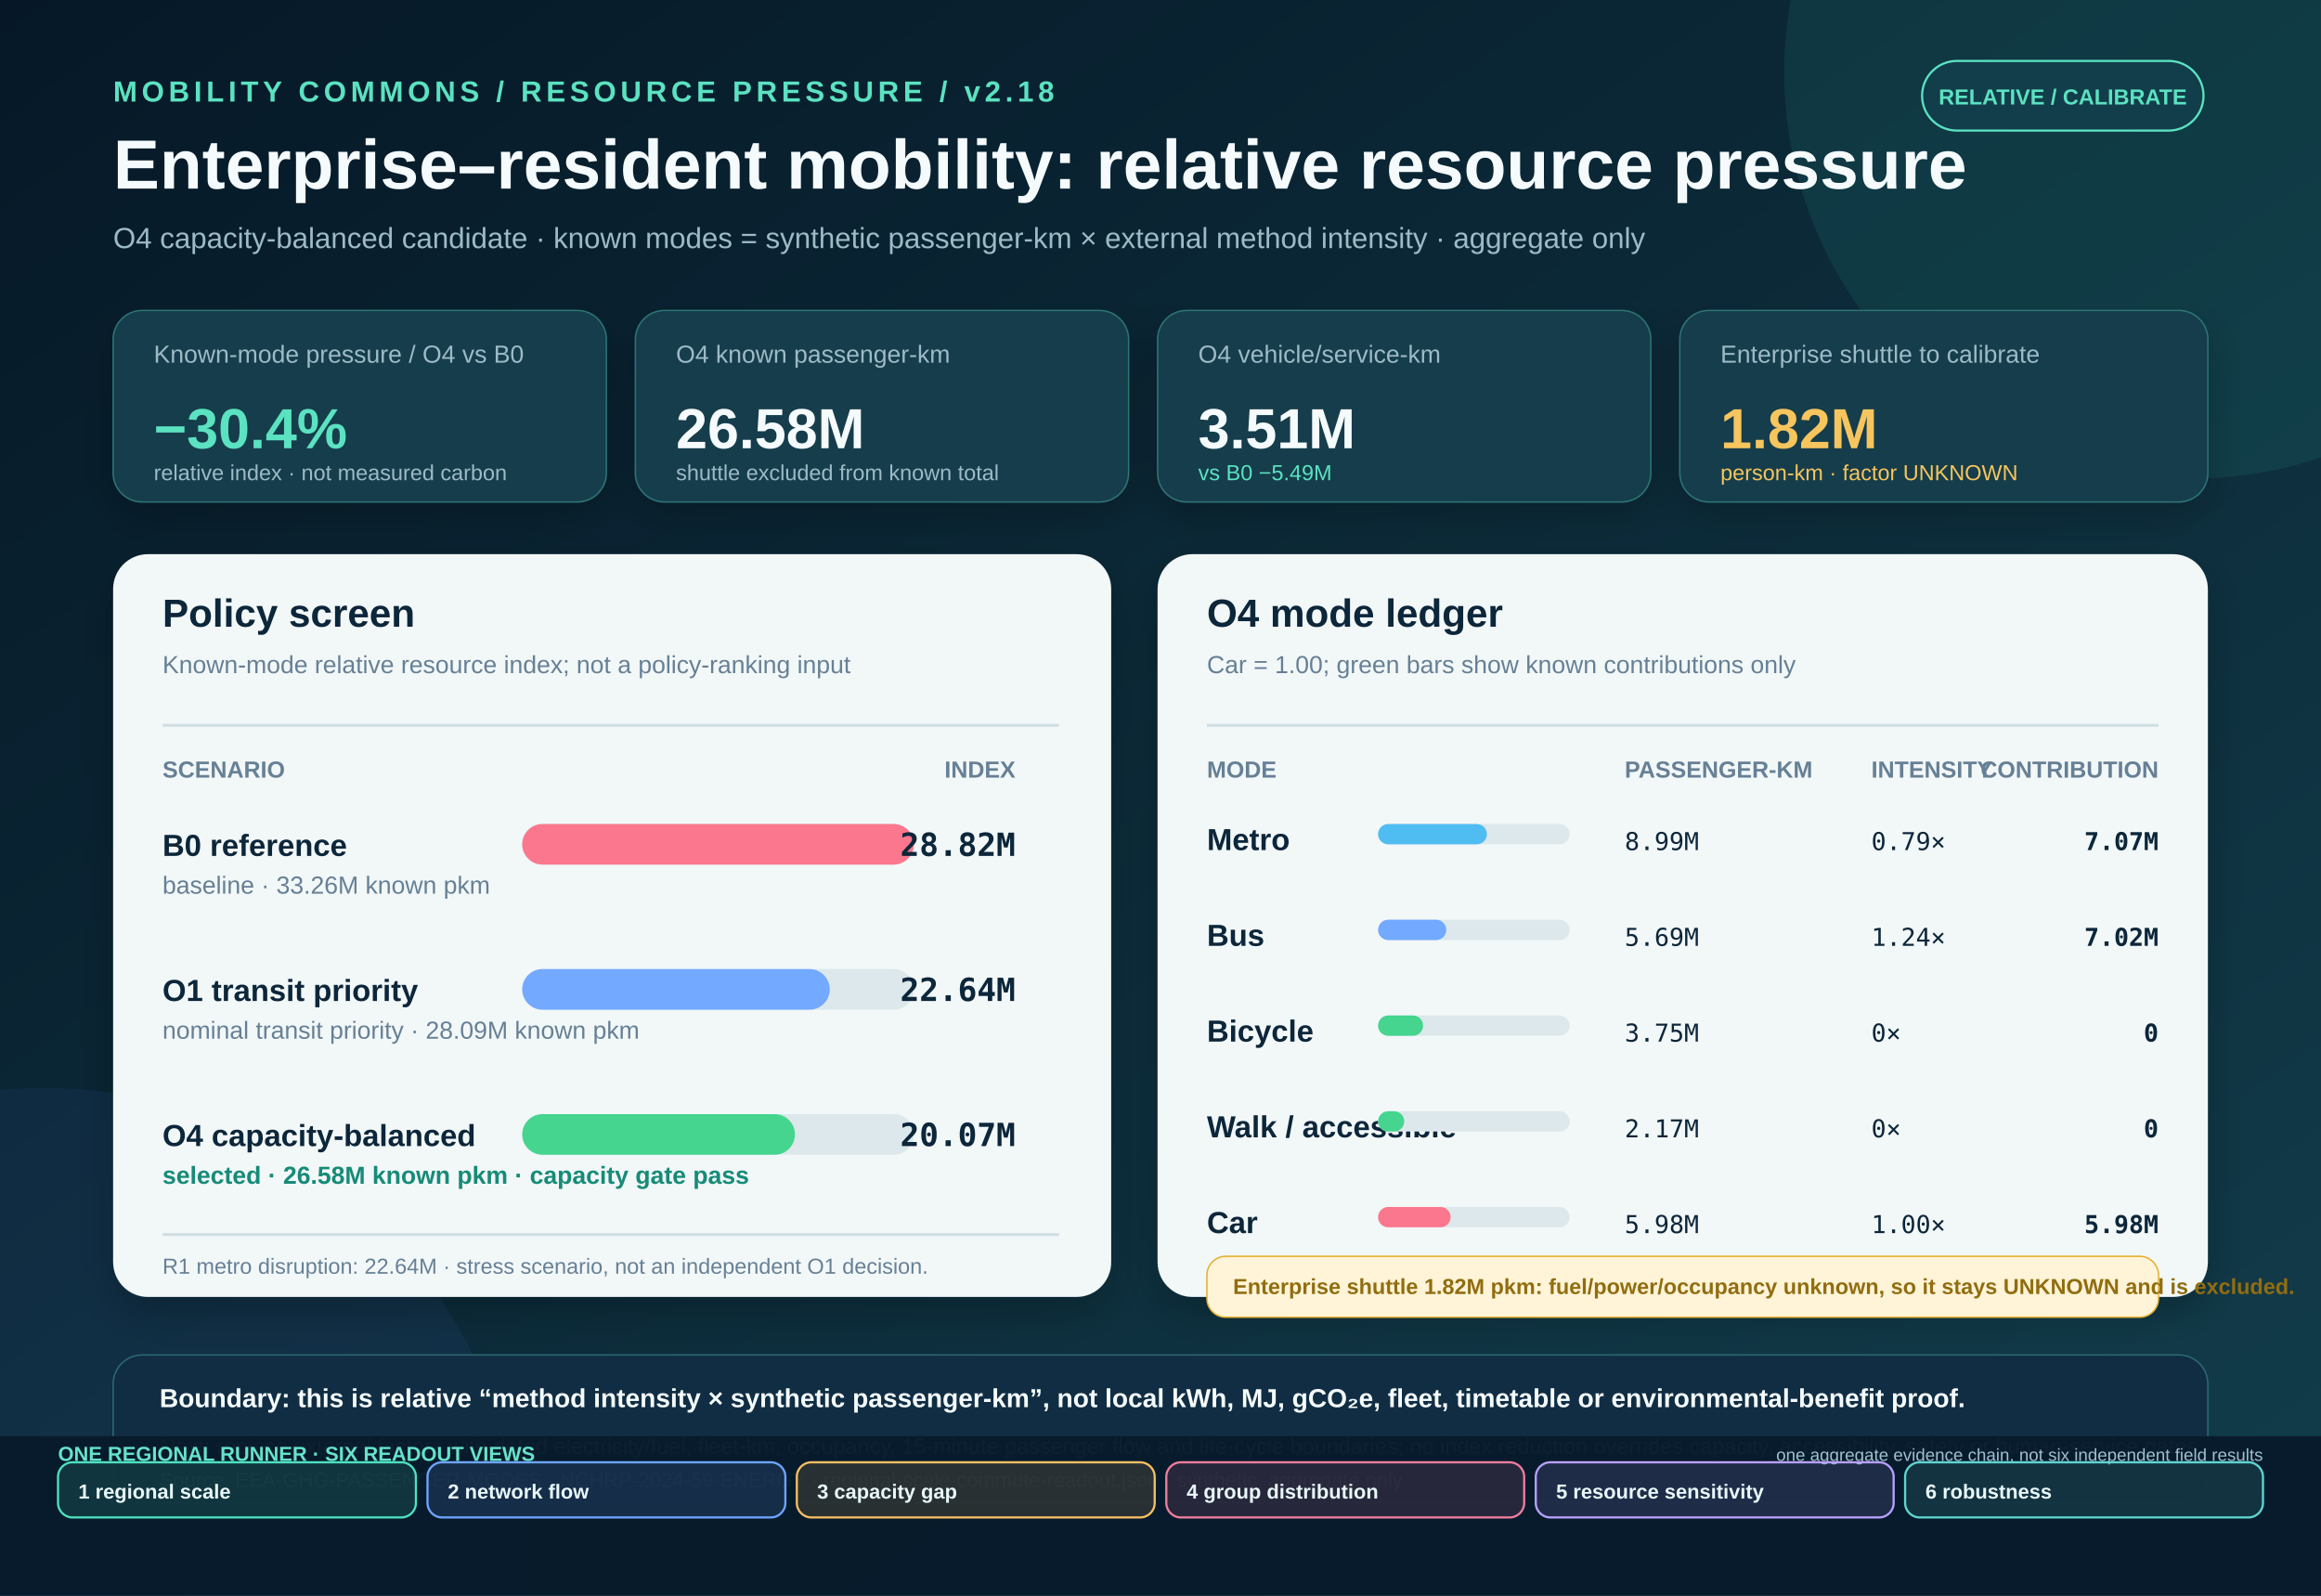
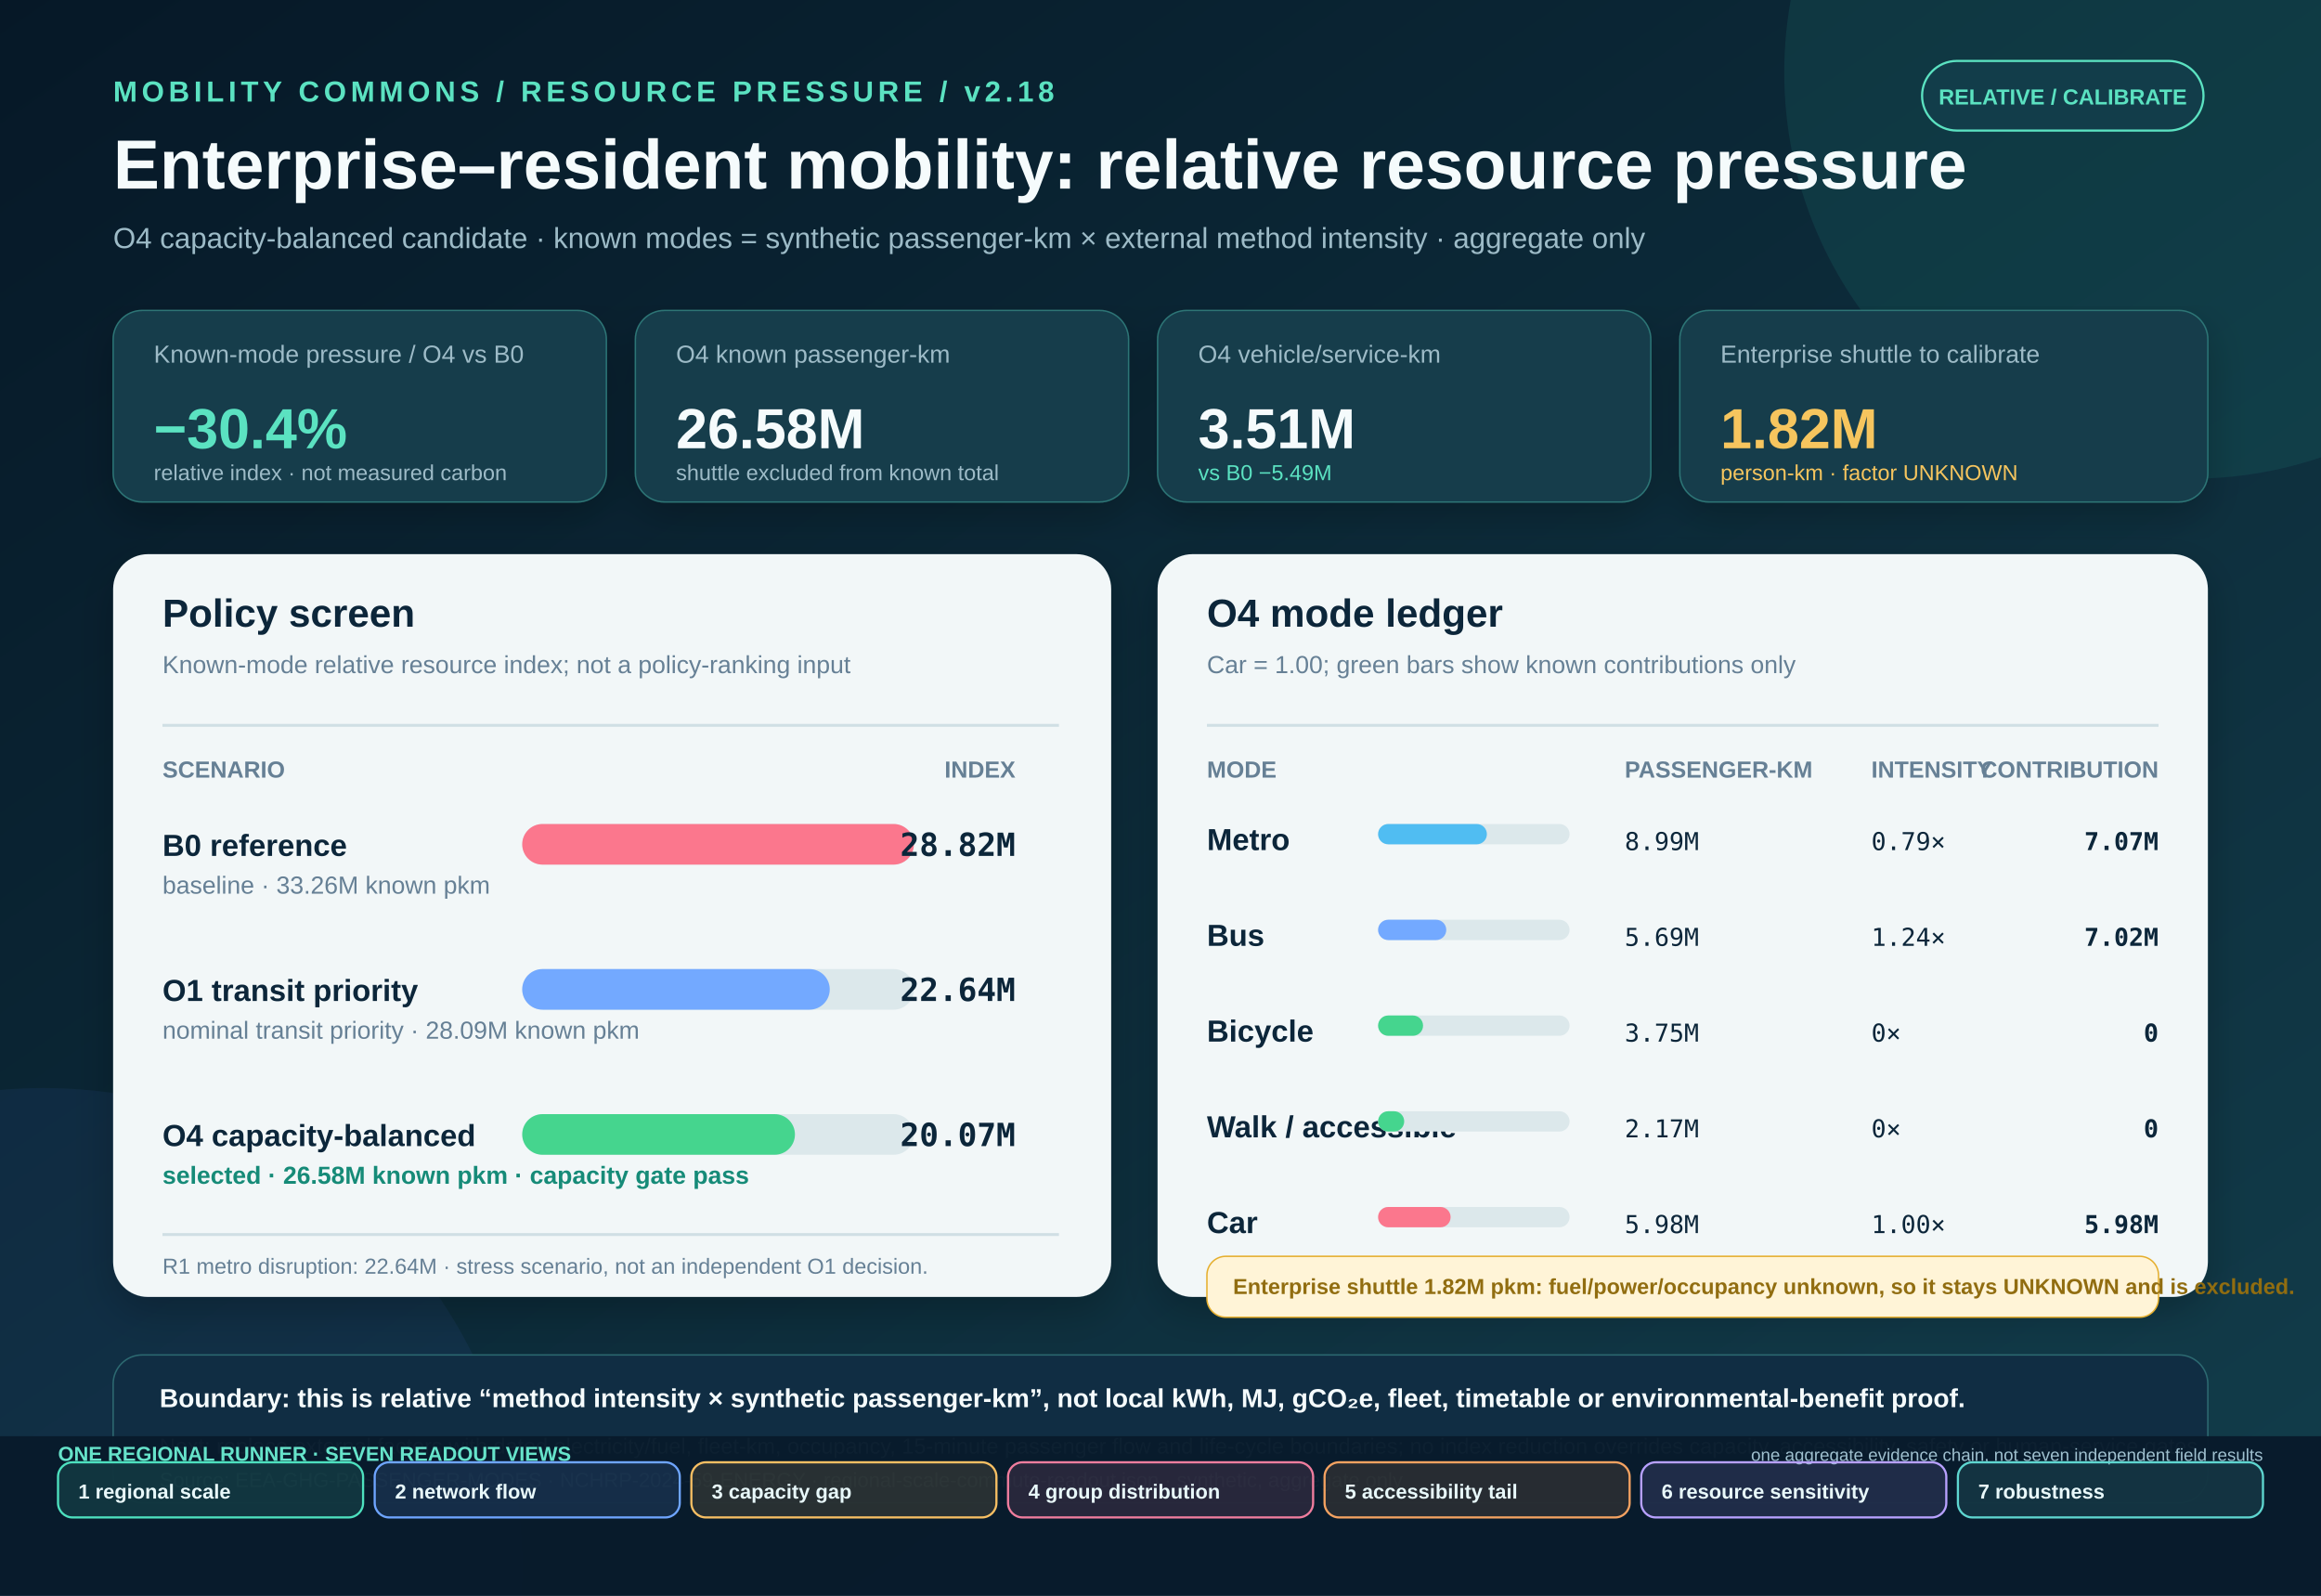
<svg xmlns="http://www.w3.org/2000/svg" width="1600" height="1100" viewBox="0 0 1600 1100" role="img" aria-labelledby="title desc">
  <defs>
    <linearGradient id="bg" x1="0" y1="0" x2="1" y2="1">
      <stop offset="0" stop-color="#061827" />
      <stop offset="1" stop-color="#123d4b" />
    </linearGradient>
    <filter id="shadow" x="-10%" y="-10%" width="120%" height="130%">
      <feDropShadow dx="0" dy="10" stdDeviation="14" flood-color="#000" flood-opacity=".22" />
    </filter>
    <style>
      .sans{font-family:Arial,Helvetica,sans-serif}.mono{font-family:SFMono-Regular,Menlo,monospace}
      .white{fill:#f5fbfc}.muted{fill:#9dbbc7}.teal{fill:#5be2c1}.ink{fill:#0c263a}.blue{fill:#50bdf2}.blue2{fill:#73a9ff}.green{fill:#45d58e}.amber{fill:#f6c55e}.coral{fill:#fb778d}.violet{fill:#b68cff}
      .title{font-size:48px;font-weight:800}.h2{font-size:27px;font-weight:800}.label{font-size:21px;font-weight:700}.small{font-size:17px}.tiny{font-size:15px}.value{font-size:39px;font-weight:800}
    </style>
  </defs>
  <rect width="1600" height="1100" fill="url(#bg)" />
  <circle cx="1510" cy="50" r="280" fill="#1a716f" opacity=".22" />
  <circle cx="30" cy="1080" r="330" fill="#27477d" opacity=".18" />
  <text x="78" y="70" class="sans teal" font-size="20" font-weight="800" letter-spacing="3">MOBILITY COMMONS / RESOURCE PRESSURE / v2.18</text>
  <text x="78" y="130" class="sans white title">Enterprise–resident mobility: relative resource pressure</text>
  <text x="78" y="171" class="sans muted" font-size="20">O4 capacity-balanced candidate · known modes = synthetic passenger-km × external method intensity · aggregate only</text>
  <rect x="1325" y="42" width="194" height="48" rx="24" fill="#123d4a" stroke="#5be2c1" stroke-width="1.5" />
  <text x="1422" y="72" text-anchor="middle" class="sans teal" font-size="15" font-weight="800">RELATIVE / CALIBRATE</text>
  <g filter="url(#shadow)">
    <rect x="78" y="214" width="340" height="132" rx="20" fill="#153c4b" stroke="#2d7475" />
    <rect x="438" y="214" width="340" height="132" rx="20" fill="#153c4b" stroke="#2d7475" />
    <rect x="798" y="214" width="340" height="132" rx="20" fill="#153c4b" stroke="#2d7475" />
    <rect x="1158" y="214" width="364" height="132" rx="20" fill="#153c4b" stroke="#2d7475" />
  </g>
  <text x="106" y="250" class="sans muted small">Known-mode pressure / O4 vs B0</text>
  <text x="106" y="309" class="sans teal value">−30.4%</text>
  <text x="106" y="331" class="sans muted tiny">relative index · not measured carbon</text>
  <text x="466" y="250" class="sans muted small">O4 known passenger-km</text>
  <text x="466" y="309" class="sans white value">26.58M</text>
  <text x="466" y="331" class="sans muted tiny">shuttle excluded from known total</text>
  <text x="826" y="250" class="sans muted small">O4 vehicle/service-km</text>
  <text x="826" y="309" class="sans white value">3.51M</text>
  <text x="826" y="331" class="sans teal tiny">vs B0 −5.49M</text>
  <text x="1186" y="250" class="sans muted small">Enterprise shuttle to calibrate</text>
  <text x="1186" y="309" class="sans amber value">1.82M</text>
  <text x="1186" y="331" class="sans amber tiny">person-km · factor UNKNOWN</text>
  <rect x="78" y="382" width="688" height="512" rx="24" fill="#f2f7f8" filter="url(#shadow)" />
  <text x="112" y="432" class="sans ink h2">Policy screen</text>
  <text x="112" y="464" class="sans" fill="#668095" font-size="17">Known-mode relative resource index; not a policy-ranking input</text>
  <line x1="112" y1="500" x2="730" y2="500" stroke="#d0dfe4" stroke-width="2" />
  <text x="112" y="536" class="sans" fill="#668095" font-size="16" font-weight="700">SCENARIO</text>
  <text x="700" y="536" text-anchor="end" class="sans" fill="#668095" font-size="16" font-weight="700">INDEX</text>
  <g class="sans">
    <text x="112" y="590" class="ink label">B0 reference</text>
    <text x="112" y="616" fill="#668095" class="small">baseline · 33.26M known pkm</text>
    <rect x="360" y="568" width="270" height="28" rx="14" fill="#dce8eb" />
    <rect x="360" y="568" width="270" height="28" rx="14" fill="#fb778d" />
    <text x="700" y="590" text-anchor="end" class="mono ink" font-size="22" font-weight="800">28.82M</text>
    <text x="112" y="690" class="ink label">O1 transit priority</text>
    <text x="112" y="716" fill="#668095" class="small">nominal transit priority · 28.09M known pkm</text>
    <rect x="360" y="668" width="270" height="28" rx="14" fill="#dce8eb" />
    <rect x="360" y="668" width="212" height="28" rx="14" fill="#73a9ff" />
    <text x="700" y="690" text-anchor="end" class="mono ink" font-size="22" font-weight="800">22.64M</text>
    <text x="112" y="790" class="ink label">O4 capacity-balanced</text>
    <text x="112" y="816" fill="#168b78" class="small" font-weight="700">selected · 26.58M known pkm · capacity gate pass</text>
    <rect x="360" y="768" width="270" height="28" rx="14" fill="#dce8eb" />
    <rect x="360" y="768" width="188" height="28" rx="14" fill="#45d58e" />
    <text x="700" y="790" text-anchor="end" class="mono ink" font-size="22" font-weight="800">20.07M</text>
  </g>
  <rect x="112" y="850" width="618" height="2" fill="#d0dfe4" />
  <text x="112" y="878" class="sans" fill="#668095" font-size="15">R1 metro disruption: 22.64M · stress scenario, not an independent O1 decision.</text>
  <rect x="798" y="382" width="724" height="512" rx="24" fill="#f2f7f8" filter="url(#shadow)" />
  <text x="832" y="432" class="sans ink h2">O4 mode ledger</text>
  <text x="832" y="464" class="sans" fill="#668095" font-size="17">Car = 1.00; green bars show known contributions only</text>
  <line x1="832" y1="500" x2="1488" y2="500" stroke="#d0dfe4" stroke-width="2" />
  <text x="832" y="536" class="sans" fill="#668095" font-size="16" font-weight="700">MODE</text>
  <text x="1120" y="536" class="sans" fill="#668095" font-size="16" font-weight="700">PASSENGER-KM</text>
  <text x="1290" y="536" class="sans" fill="#668095" font-size="16" font-weight="700">INTENSITY</text>
  <text x="1488" y="536" text-anchor="end" class="sans" fill="#668095" font-size="16" font-weight="700">CONTRIBUTION</text>
  <g class="sans">
    <text x="832" y="586" class="ink label">Metro</text>
    <rect x="950" y="568" width="132" height="14" rx="7" fill="#dce8eb" />
    <rect x="950" y="568" width="75" height="14" rx="7" fill="#50bdf2" />
    <text x="1120" y="586" class="mono ink" font-size="17">8.99M</text>
    <text x="1290" y="586" class="mono ink" font-size="17">0.79×</text>
    <text x="1488" y="586" text-anchor="end" class="mono ink" font-size="17" font-weight="800">7.07M</text>
    <text x="832" y="652" class="ink label">Bus</text>
    <rect x="950" y="634" width="132" height="14" rx="7" fill="#dce8eb" />
    <rect x="950" y="634" width="47" height="14" rx="7" fill="#73a9ff" />
    <text x="1120" y="652" class="mono ink" font-size="17">5.69M</text>
    <text x="1290" y="652" class="mono ink" font-size="17">1.24×</text>
    <text x="1488" y="652" text-anchor="end" class="mono ink" font-size="17" font-weight="800">7.02M</text>
    <text x="832" y="718" class="ink label">Bicycle</text>
    <rect x="950" y="700" width="132" height="14" rx="7" fill="#dce8eb" />
    <rect x="950" y="700" width="31" height="14" rx="7" fill="#45d58e" />
    <text x="1120" y="718" class="mono ink" font-size="17">3.75M</text>
    <text x="1290" y="718" class="mono ink" font-size="17">0×</text>
    <text x="1488" y="718" text-anchor="end" class="mono ink" font-size="17" font-weight="800">0</text>
    <text x="832" y="784" class="ink label">Walk / accessible</text>
    <rect x="950" y="766" width="132" height="14" rx="7" fill="#dce8eb" />
    <rect x="950" y="766" width="18" height="14" rx="7" fill="#45d58e" />
    <text x="1120" y="784" class="mono ink" font-size="17">2.17M</text>
    <text x="1290" y="784" class="mono ink" font-size="17">0×</text>
    <text x="1488" y="784" text-anchor="end" class="mono ink" font-size="17" font-weight="800">0</text>
    <text x="832" y="850" class="ink label">Car</text>
    <rect x="950" y="832" width="132" height="14" rx="7" fill="#dce8eb" />
    <rect x="950" y="832" width="50" height="14" rx="7" fill="#fb778d" />
    <text x="1120" y="850" class="mono ink" font-size="17">5.98M</text>
    <text x="1290" y="850" class="mono ink" font-size="17">1.00×</text>
    <text x="1488" y="850" text-anchor="end" class="mono ink" font-size="17" font-weight="800">5.98M</text>
  </g>
  <rect x="832" y="866" width="656" height="42" rx="13" fill="#fff4d7" stroke="#e5af2f" />
  <text x="850" y="892" class="sans" fill="#916d10" font-size="15" font-weight="700">Enterprise shuttle 1.82M pkm: fuel/power/occupancy unknown, so it stays UNKNOWN and is excluded.</text>
  <rect x="78" y="934" width="1444" height="102" rx="20" fill="#102d43" stroke="#2c6971" />
  <text x="110" y="970" class="sans white" font-size="18" font-weight="800">Boundary: this is relative “method intensity × synthetic passenger-km”, not local kWh, MJ, gCO₂e, fleet, timetable or environmental-benefit proof.</text>
  <text x="110" y="1002" class="sans muted" font-size="15">Next: replace external factors with dated electricity/fuel, fleet-km, occupancy, 15-minute passenger flow and life-cycle boundaries; no index reduction overrides capacity, accessibility, safety or human-service gates.</text>
  <text x="110" y="1025" class="sans muted" font-size="14">Source: EEA-GHG-PASSENGER-MODES · NCHRP-2024-59-ENERGY · regional-scale-commute-readout.json · synthetic, aggregate only</text>
  <g id="evidence-chain-ribbon">
    <rect x="0" y="990" width="1600" height="110" fill="#071A2B" opacity=".96" />
-     <text x="40" y="1007" font-family="Arial,sans-serif" font-size="14" font-weight="800" fill="#66E3CA">ONE REGIONAL RUNNER · SIX READOUT VIEWS</text>
-     <text x="1560" y="1007" text-anchor="end" font-family="Arial,sans-serif" font-size="12" fill="#9FC0CF">one aggregate evidence chain, not six independent field results</text>
-     <rect x="40.0" y="1008" width="246.7" height="38" rx="10" fill="#4DE1BF22" stroke="#4DE1BF" stroke-width="1.5" />
+     <text x="40" y="1007" font-family="Arial,sans-serif" font-size="14" font-weight="800" fill="#66E3CA">ONE REGIONAL RUNNER · SEVEN READOUT VIEWS</text>
+     <text x="1560" y="1007" text-anchor="end" font-family="Arial,sans-serif" font-size="12" fill="#9FC0CF">one aggregate evidence chain, not seven independent field results</text>
+     <rect x="40.0" y="1008" width="210.3" height="38" rx="10" fill="#4DE1BF22" stroke="#4DE1BF" stroke-width="1.5" />
    <text x="54.0" y="1033" font-family="Arial,sans-serif" font-size="14" font-weight="800" fill="#E8F8FA">1  regional scale</text>
-     <rect x="294.7" y="1008" width="246.7" height="38" rx="10" fill="#6EA5FF22" stroke="#6EA5FF" stroke-width="1.5" />
-     <text x="308.7" y="1033" font-family="Arial,sans-serif" font-size="14" font-weight="800" fill="#E8F8FA">2  network flow</text>
-     <rect x="549.3" y="1008" width="246.7" height="38" rx="10" fill="#F7BF6322" stroke="#F7BF63" stroke-width="1.5" />
-     <text x="563.3" y="1033" font-family="Arial,sans-serif" font-size="14" font-weight="800" fill="#E8F8FA">3  capacity gap</text>
-     <rect x="804.0" y="1008" width="246.7" height="38" rx="10" fill="#F07D9E22" stroke="#F07D9E" stroke-width="1.5" />
-     <text x="818.0" y="1033" font-family="Arial,sans-serif" font-size="14" font-weight="800" fill="#E8F8FA">4  group distribution</text>
-     <rect x="1058.7" y="1008" width="246.7" height="38" rx="10" fill="#B8A1FF22" stroke="#B8A1FF" stroke-width="1.5" />
-     <text x="1072.7" y="1033" font-family="Arial,sans-serif" font-size="14" font-weight="800" fill="#E8F8FA">5  resource sensitivity</text>
-     <rect x="1313.3" y="1008" width="246.7" height="38" rx="10" fill="#5ED6D022" stroke="#5ED6D0" stroke-width="1.5" />
-     <text x="1327.3" y="1033" font-family="Arial,sans-serif" font-size="14" font-weight="800" fill="#E8F8FA">6  robustness</text>
+     <rect x="258.3" y="1008" width="210.3" height="38" rx="10" fill="#6EA5FF22" stroke="#6EA5FF" stroke-width="1.5" />
+     <text x="272.3" y="1033" font-family="Arial,sans-serif" font-size="14" font-weight="800" fill="#E8F8FA">2  network flow</text>
+     <rect x="476.6" y="1008" width="210.3" height="38" rx="10" fill="#F7BF6322" stroke="#F7BF63" stroke-width="1.5" />
+     <text x="490.6" y="1033" font-family="Arial,sans-serif" font-size="14" font-weight="800" fill="#E8F8FA">3  capacity gap</text>
+     <rect x="694.9" y="1008" width="210.3" height="38" rx="10" fill="#F07D9E22" stroke="#F07D9E" stroke-width="1.5" />
+     <text x="708.9" y="1033" font-family="Arial,sans-serif" font-size="14" font-weight="800" fill="#E8F8FA">4  group distribution</text>
+     <rect x="913.1" y="1008" width="210.3" height="38" rx="10" fill="#F4A26122" stroke="#F4A261" stroke-width="1.5" />
+     <text x="927.1" y="1033" font-family="Arial,sans-serif" font-size="14" font-weight="800" fill="#E8F8FA">5  accessibility tail</text>
+     <rect x="1131.4" y="1008" width="210.3" height="38" rx="10" fill="#B8A1FF22" stroke="#B8A1FF" stroke-width="1.5" />
+     <text x="1145.4" y="1033" font-family="Arial,sans-serif" font-size="14" font-weight="800" fill="#E8F8FA">6  resource sensitivity</text>
+     <rect x="1349.7" y="1008" width="210.3" height="38" rx="10" fill="#5ED6D022" stroke="#5ED6D0" stroke-width="1.5" />
+     <text x="1363.7" y="1033" font-family="Arial,sans-serif" font-size="14" font-weight="800" fill="#E8F8FA">7  robustness</text>
  </g>
</svg>
